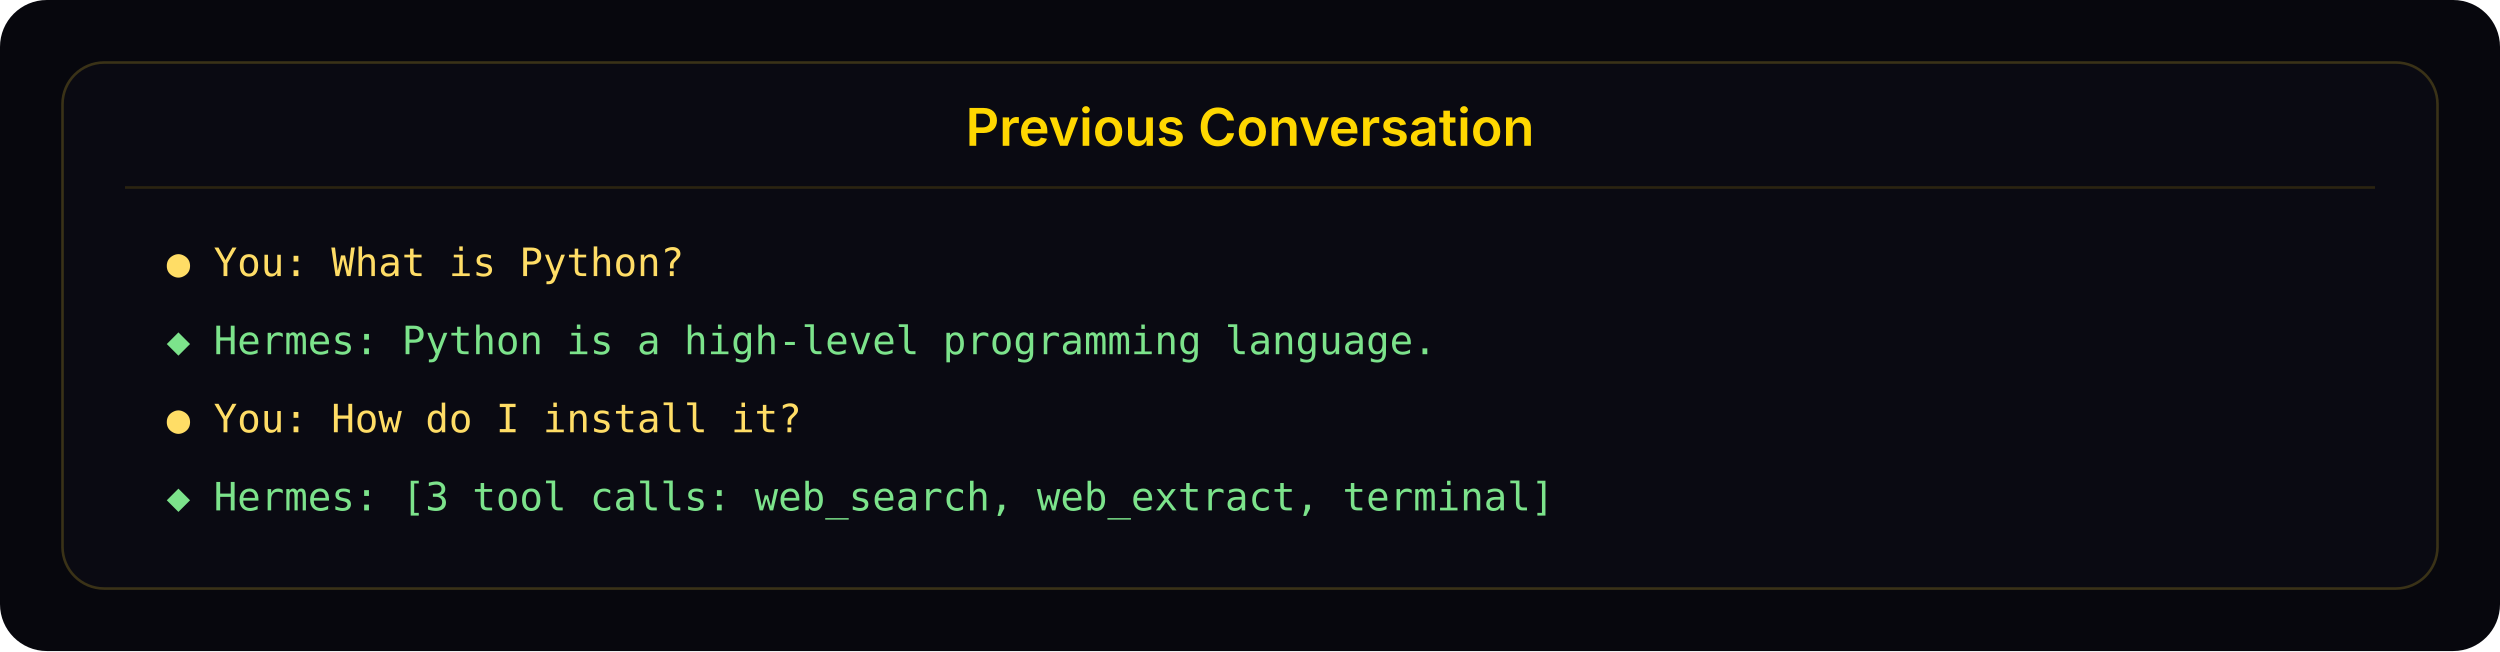
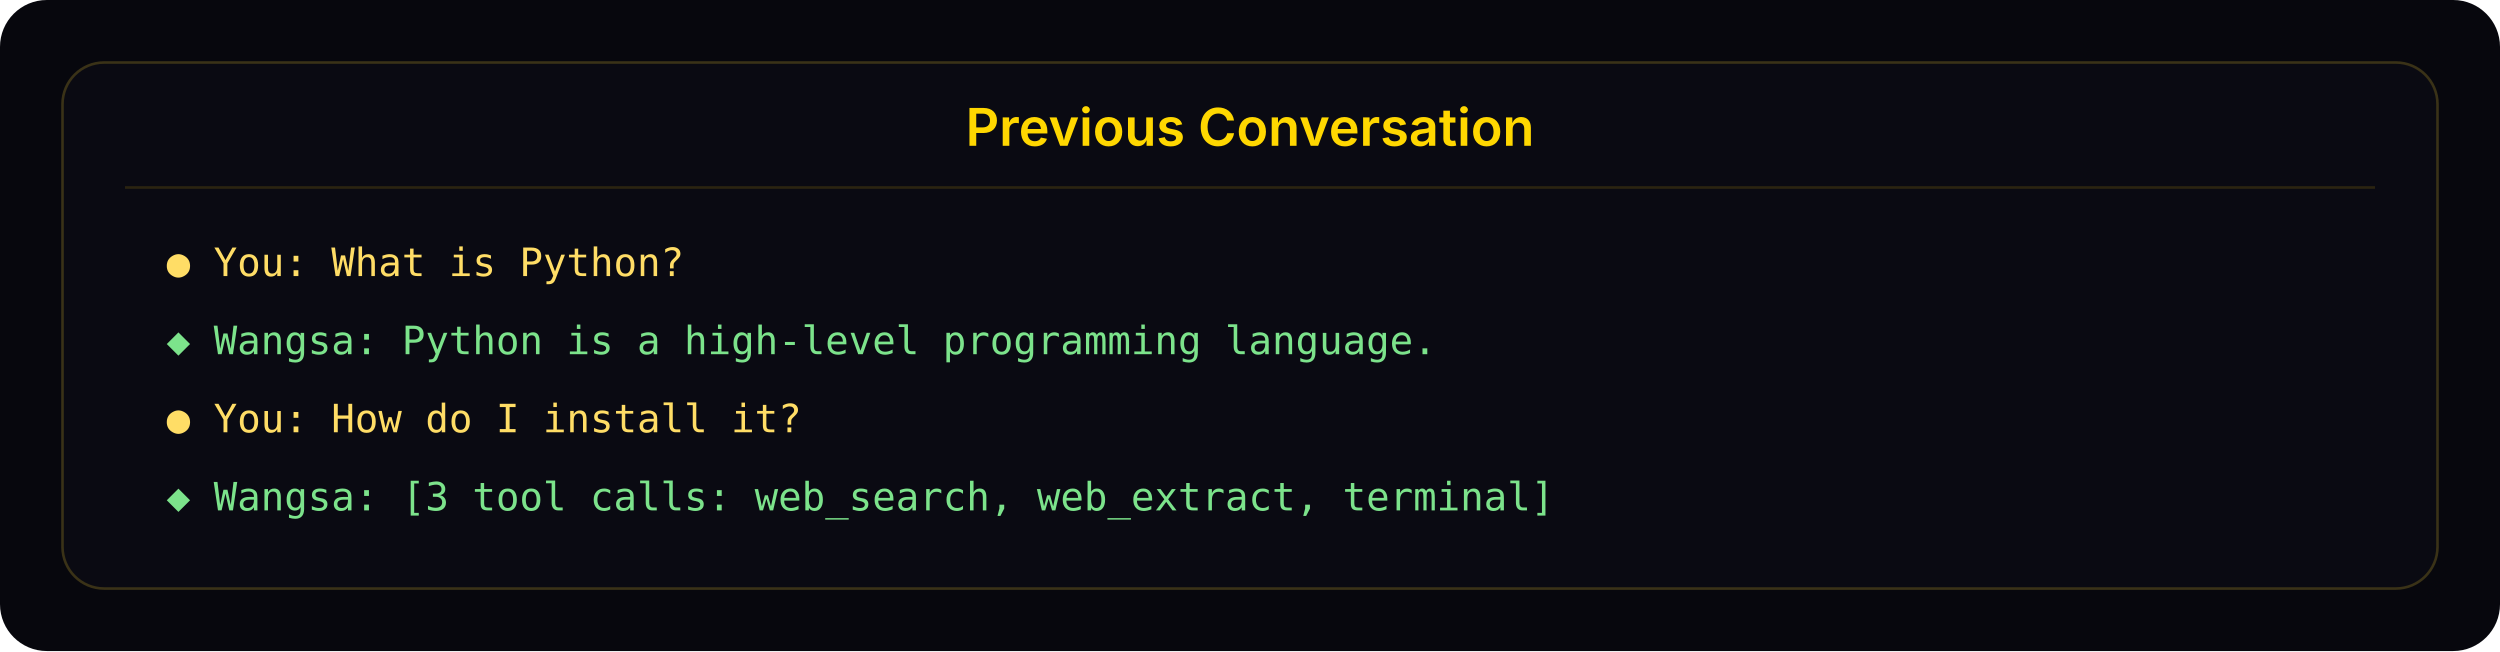
<svg xmlns="http://www.w3.org/2000/svg" width="960" height="250" viewBox="0 0 960 250" role="img" aria-labelledby="title desc">
  <rect width="960" height="250" rx="18" fill="#07070d" />
  <rect x="24" y="24" width="912" height="202" rx="16" fill="#0a0a12" stroke="#3a3217" />
  <text x="480" y="56" text-anchor="middle" fill="#ffd700" font-family="Inter, sans-serif" font-size="20" font-weight="600">Previous Conversation</text>
  <line x1="48" y1="72" x2="912" y2="72" stroke="#2b2410" />
  <text x="64" y="106" fill="#ffdd66" font-family="JetBrains Mono, monospace" font-size="15">● You: What is Python?</text>
-   <text x="64" y="136" fill="#7ce38b" font-family="JetBrains Mono, monospace" font-size="15">◆ Hermes: Python is a high-level programming language.</text>
+   <text x="64" y="136" fill="#7ce38b" font-family="JetBrains Mono, monospace" font-size="15">◆ Wangsa: Python is a high-level programming language.</text>
  <text x="64" y="166" fill="#ffdd66" font-family="JetBrains Mono, monospace" font-size="15">● You: How do I install it?</text>
-   <text x="64" y="196" fill="#7ce38b" font-family="JetBrains Mono, monospace" font-size="15">◆ Hermes: [3 tool calls: web_search, web_extract, terminal]</text>
+   <text x="64" y="196" fill="#7ce38b" font-family="JetBrains Mono, monospace" font-size="15">◆ Wangsa: [3 tool calls: web_search, web_extract, terminal]</text>
</svg>
